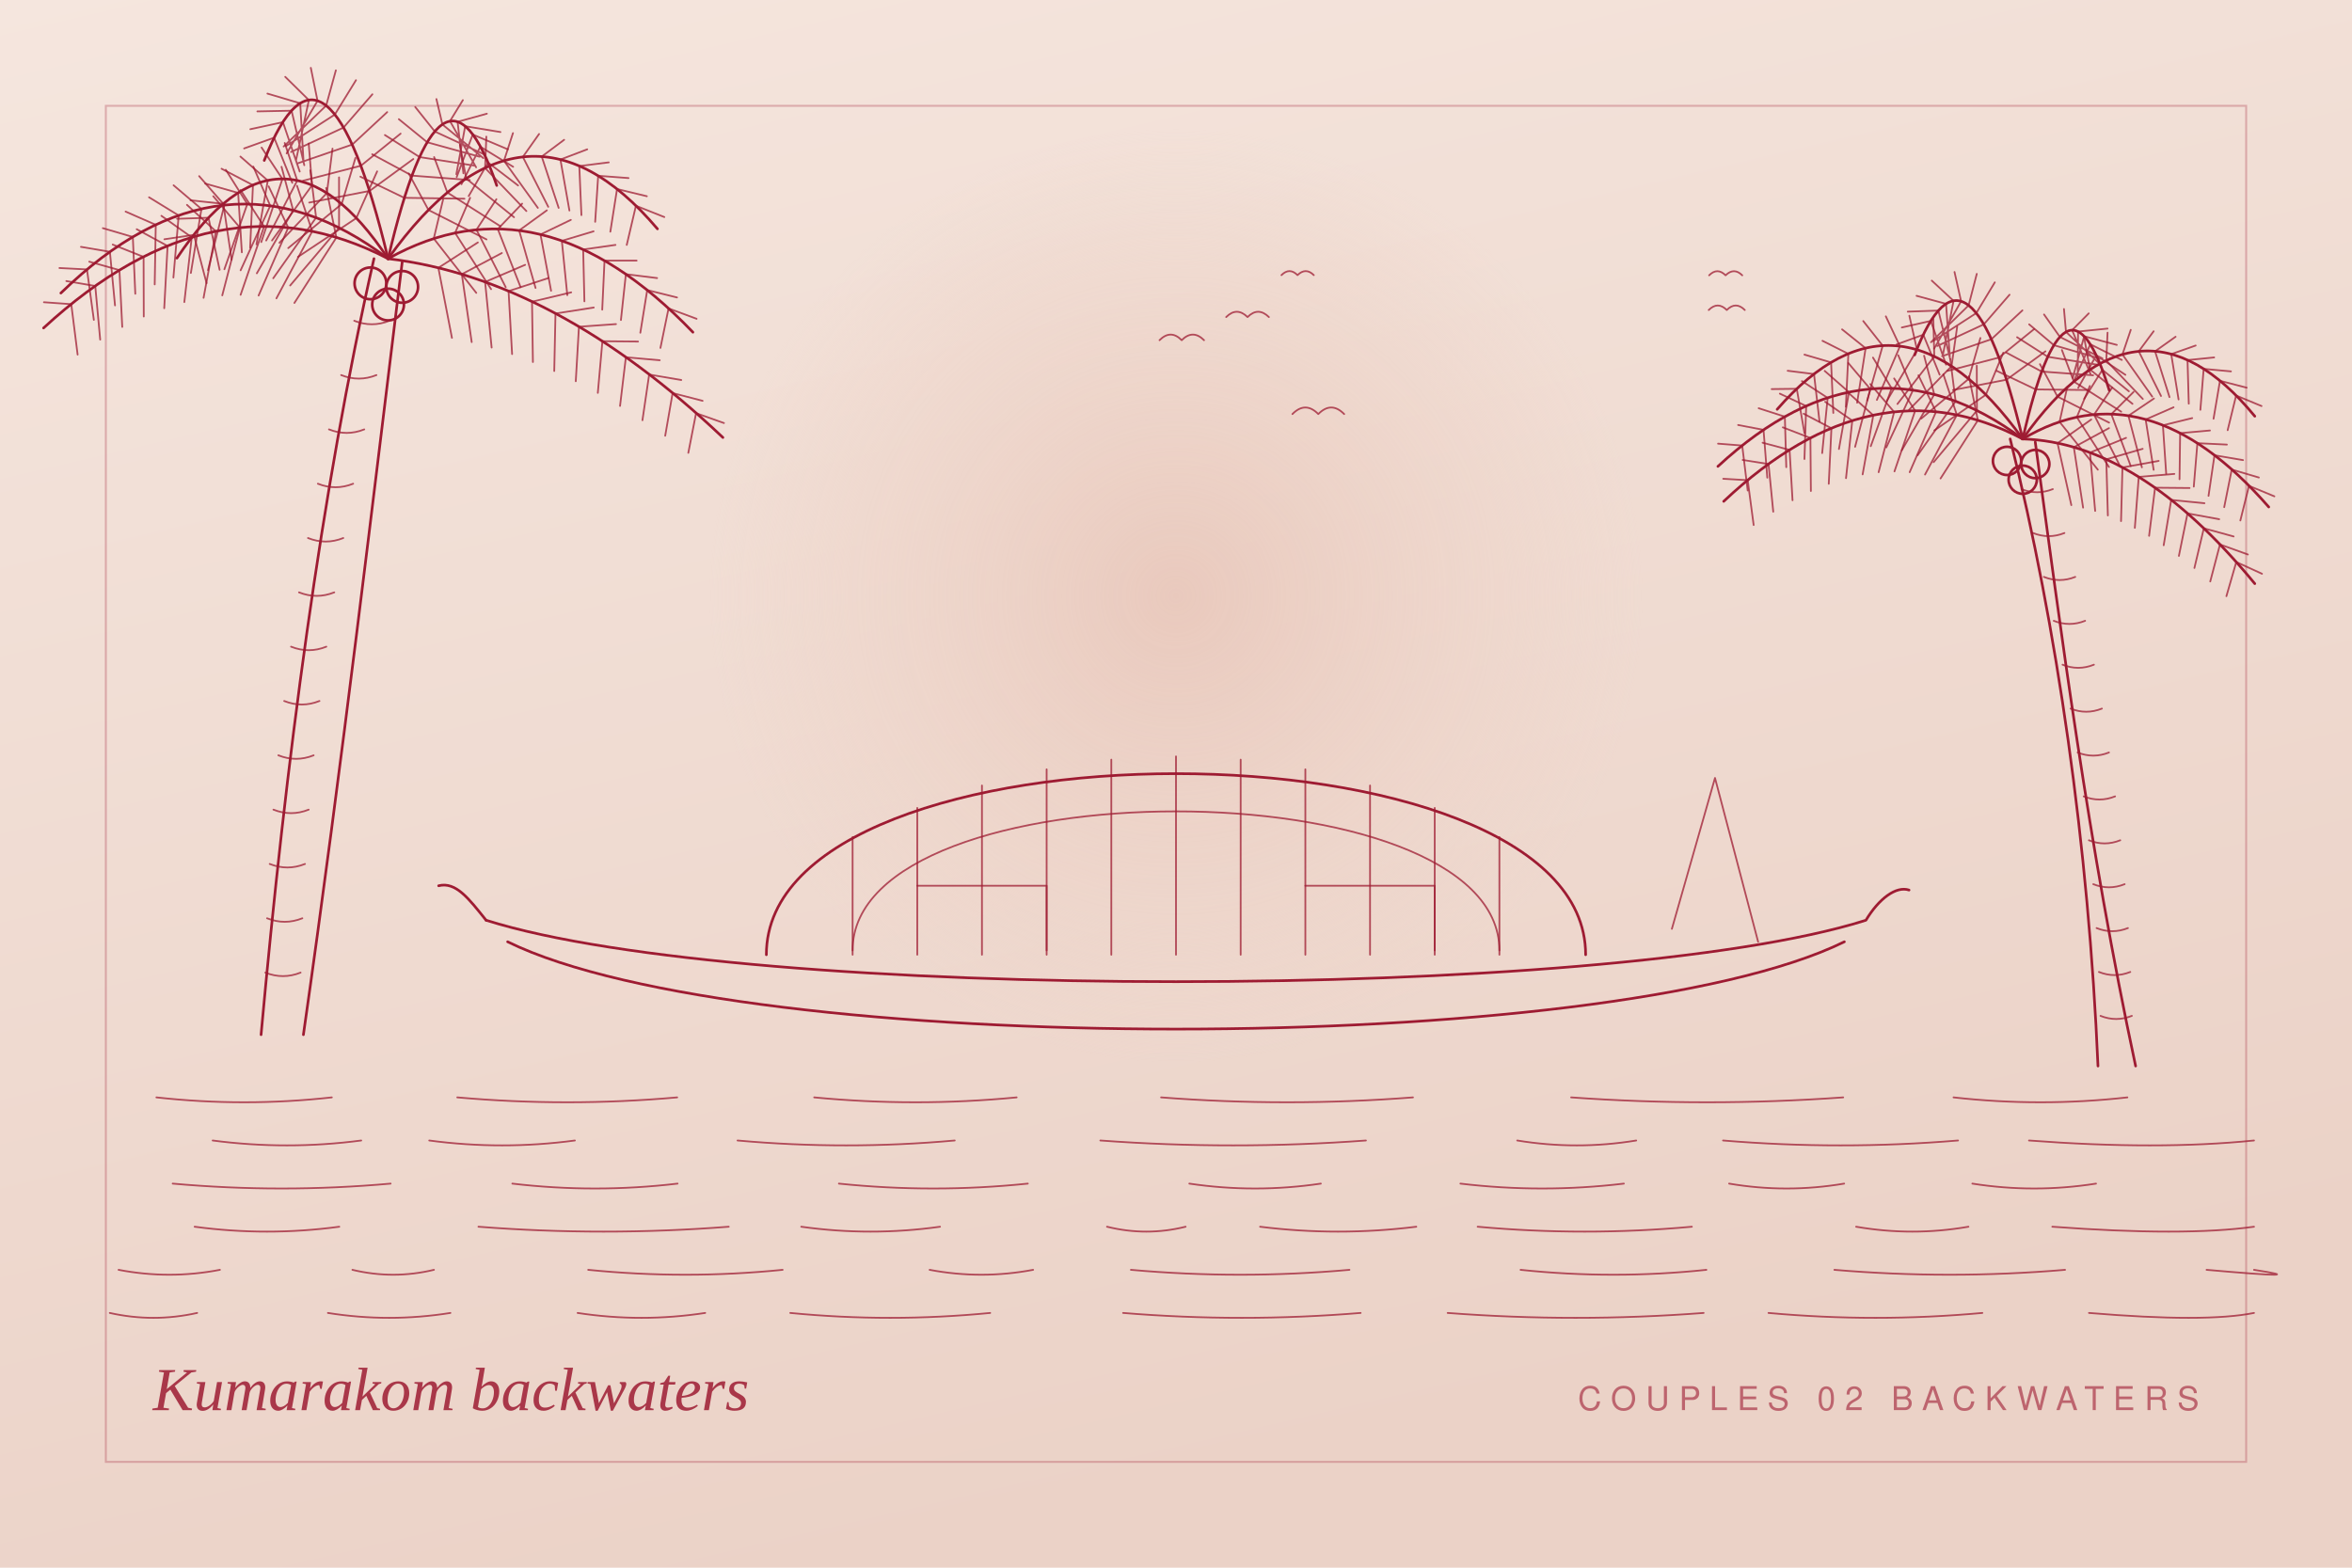
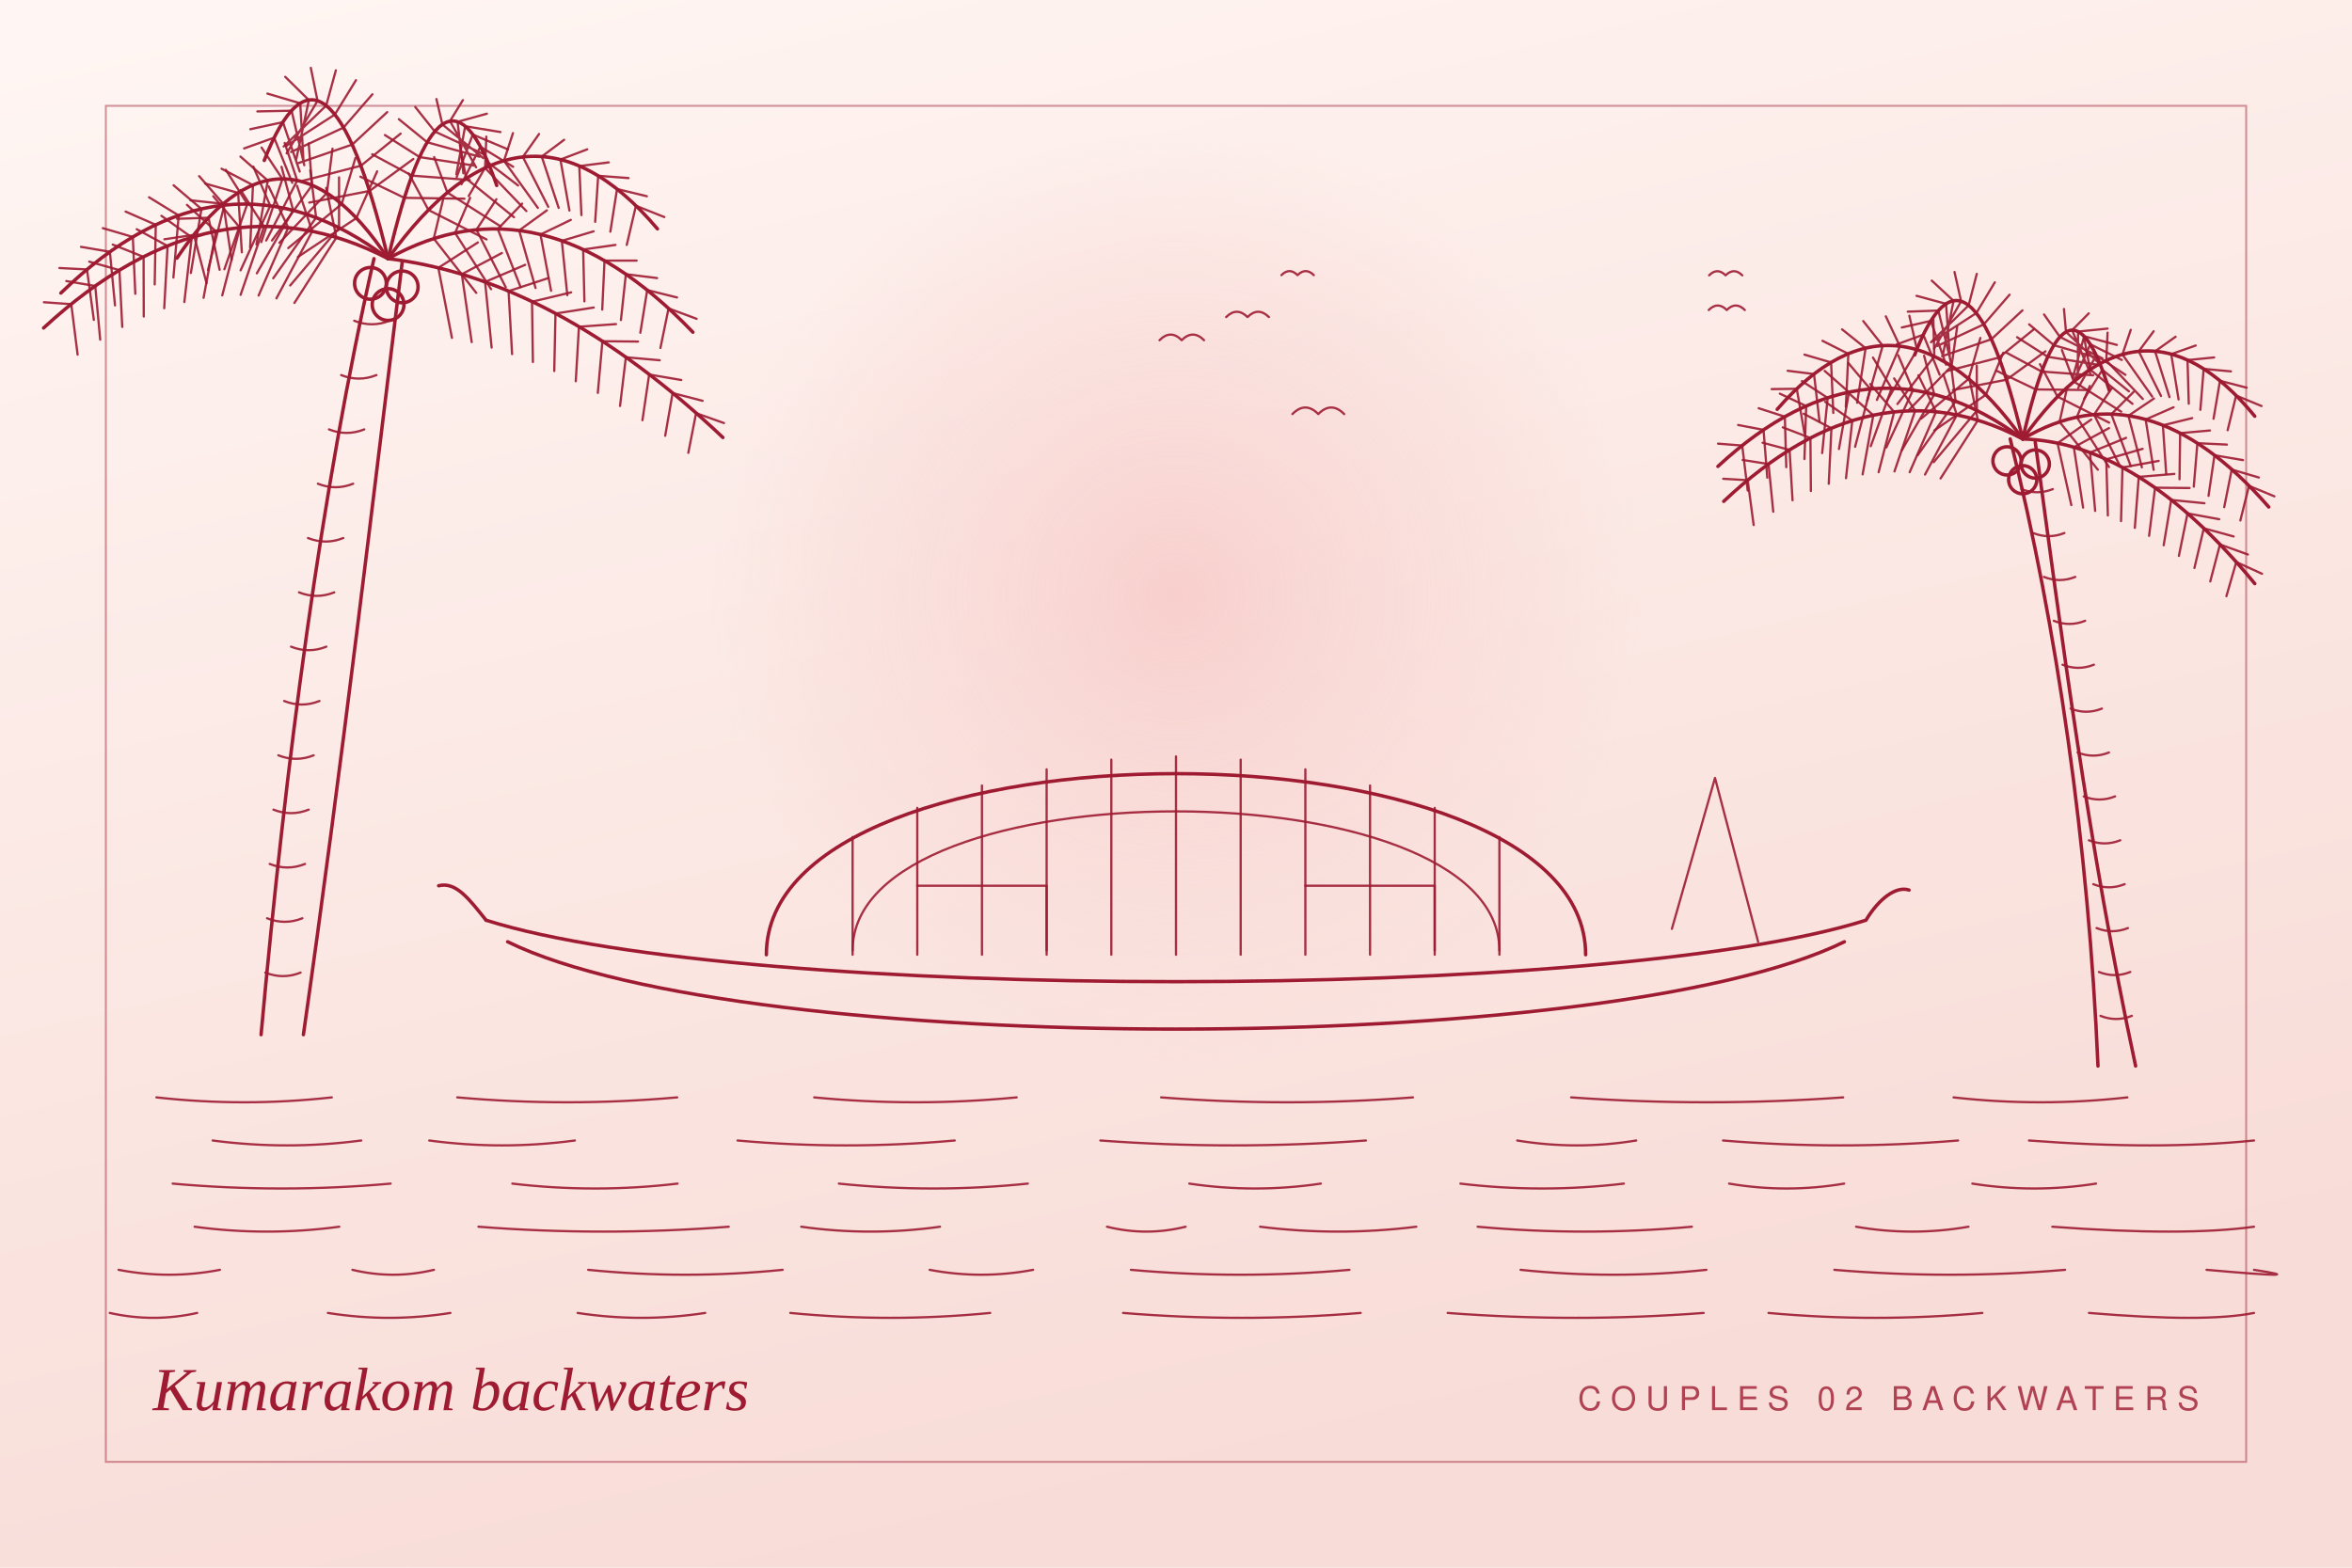
<svg xmlns="http://www.w3.org/2000/svg" viewBox="0 0 1200 800" width="1200" height="800">
  <defs>
    <linearGradient id="bg" x1="0" y1="0" x2=".35" y2="1">
-       <stop offset="0" stop-color="#F5E6DE" />
-       <stop offset="1" stop-color="#EBD2C7" />
+       <stop offset="0" stop-color="#FFF6F3" />
+       <stop offset="1" stop-color="#F8DCD7" />
    </linearGradient>
    <radialGradient id="disc">
-       <stop offset="0" stop-color="#E7C3B6" stop-opacity=".75" />
-       <stop offset=".7" stop-color="#EDD3C8" stop-opacity=".45" />
-       <stop offset="1" stop-color="#EDD3C8" stop-opacity="0" />
+       <stop offset="0" stop-color="#F6C4C2" stop-opacity=".7" />
+       <stop offset=".7" stop-color="#F8D8D5" stop-opacity=".4" />
+       <stop offset="1" stop-color="#F8D8D5" stop-opacity="0" />
    </radialGradient>
    <radialGradient id="glow">
-       <stop offset="0" stop-color="#F2B9A3" stop-opacity=".75" />
-       <stop offset=".5" stop-color="#F3CDBE" stop-opacity=".35" />
-       <stop offset="1" stop-color="#F6E3D8" stop-opacity="0" />
+       <stop offset="0" stop-color="#FFB38F" stop-opacity=".8" />
+       <stop offset=".45" stop-color="#FFD2B8" stop-opacity=".4" />
+       <stop offset="1" stop-color="#FFE9DC" stop-opacity="0" />
    </radialGradient>
    <style>
- .l{fill:none;stroke:#9E1B32;stroke-width:1.35;stroke-linecap:round;stroke-linejoin:round;vector-effect:non-scaling-stroke;animation:draw 2.8s cubic-bezier(.65,0,.25,1) both}
- .t{stroke-width:.9;stroke-opacity:.75}
+ .l{fill:none;stroke:#9E1B32;stroke-width:1.75;stroke-linecap:round;stroke-linejoin:round;vector-effect:non-scaling-stroke;animation:draw 2.8s cubic-bezier(.65,0,.25,1) both}
+ .t{stroke-width:1.15;stroke-opacity:.9}
.f{fill:#9E1B32}
.tx{fill:#9E1B32;font-family:Helvetica,Arial,sans-serif}
.fl{transform-box:fill-box;transform-origin:50% 100%;animation:flick 2.4s ease-in-out infinite alternate}
@keyframes draw{from{stroke-dasharray:1;stroke-dashoffset:1}to{stroke-dasharray:1;stroke-dashoffset:0}}
@keyframes flick{0%{transform:scale(1,1)}35%{transform:scale(.94,1.08)}70%{transform:scale(1.04,.95)}100%{transform:scale(.97,1.05)}}
@media (prefers-reduced-motion:reduce){.l,.fl{animation:none}}
</style>
  </defs>
  <rect width="1200" height="800" fill="url(#bg)" />
  <circle cx="600" cy="304" r="240" fill="url(#disc)" />
  <g transform="translate(600 496) scale(1.1)">
    <path class="l" style="animation-delay:0.15s" pathLength="1" d="M-320,-24 C-200,14 200,14 320,-24 C326,-34 334,-40 340,-38" />
    <path class="l" style="animation-delay:0.18s" pathLength="1" d="M-320,-24 C-328,-34 -334,-42 -342,-40" />
    <path class="l" style="animation-delay:0.22s" pathLength="1" d="M-310,-14 C-200,40 200,40 310,-14" />
    <path class="l" style="animation-delay:0.26s" pathLength="1" d="M-190,-8 C-190,-120 190,-120 190,-8" />
    <path class="l t" style="animation-delay:0.29s" pathLength="1" d="M-150,-10 C-150,-96 150,-96 150,-10" />
    <path class="l t" style="animation-delay:0.33s" pathLength="1" d="M-150,-8 L-150,-62.6 M-120,-8 L-120,-76.1 M-90,-8 L-90,-86.5 M-60,-8 L-60,-94 M-30,-8 L-30,-98.5 M0,-8 L0,-100 M30,-8 L30,-98.5 M60,-8 L60,-94 M90,-8 L90,-86.5 M120,-8 L120,-76.1 M150,-8 L150,-62.6 " />
    <path class="l t" style="animation-delay:0.36s" pathLength="1" d="M-120,-40 L-60,-40 L-60,-10 M60,-40 L120,-40 L120,-10" />
    <path class="l t" style="animation-delay:0.40s" pathLength="1" d="M230,-20 L250,-90 M250,-90 L270,-14" />
  </g>
  <g transform="translate(600 560) scale(1)">
    <path class="l t" style="animation-delay:0.43s" pathLength="1" d="M-520.2,0 Q-475.4,5 -430.7,0 M-366.7,0 Q-310.6,5 -254.5,0 M-184.6,0 Q-132.9,5 -81.3,0 M-7.6,0 Q56.7,5 120.9,0 M201.6,0 Q271,5 340.4,0 M396.7,0 Q441.1,5 485.4,0 M-491.5,22 Q-453.6,27 -415.7,22 M-381,22 Q-343.8,27 -306.7,22 M-223.7,22 Q-168.3,27 -112.9,22 M-38.6,22 Q29.2,27 96.9,22 M174.1,22 Q204.5,27 234.8,22 M279.1,22 Q339.1,27 399,22 M435.2,22 Q501,27 550,22 M-511.9,44 Q-456.3,49 -400.7,44 M-338.6,44 Q-296.4,49 -254.3,44 M-172,44 Q-123.8,49 -75.6,44 M6.8,44 Q40.3,49 73.9,44 M145.1,44 Q186.8,49 228.5,44 M282.2,44 Q311.5,49 340.9,44 M406.3,44 Q437.8,49 469.4,44 M-500.7,66 Q-463.8,71 -426.9,66 M-355.9,66 Q-292,71 -228.2,66 M-191.2,66 Q-155.8,71 -120.4,66 M-35.2,66 Q-15.1,71 4.9,66 M42.9,66 Q82.7,71 122.6,66 M153.9,66 Q208.5,71 263.2,66 M347,66 Q375.7,71 404.3,66 M447.1,66 Q514.4,71 550,66 M-539.5,88 Q-513.6,93 -487.8,88 M-420.2,88 Q-399.4,93 -378.6,88 M-299.9,88 Q-250.3,93 -200.7,88 M-125.7,88 Q-99.3,93 -72.9,88 M-23,88 Q32.7,93 88.5,88 M175.8,88 Q223.2,93 270.6,88 M335.9,88 Q394.7,93 453.6,88 M525.8,88 Q582.4,93 550,88 M-544,110 Q-521.7,115 -499.4,110 M-432.7,110 Q-401.4,115 -370.2,110 M-305.3,110 Q-272.7,115 -240.2,110 M-196.8,110 Q-145.8,115 -94.8,110 M-27,110 Q33.6,115 94.2,110 M138.6,110 Q203.9,115 269.2,110 M302.3,110 Q356.9,115 411.4,110 M465.8,110 Q525.4,115 550,110 " />
  </g>
  <g transform="translate(144 528) scale(0.9)">
    <path class="l" style="animation-delay:0.47s" pathLength="1" d="M-12,0 C2,-154 22,-308 52,-440" />
    <path class="l" style="animation-delay:0.50s" pathLength="1" d="M12,0 C34,-154 52,-308 68,-438" />
    <path class="l t" style="animation-delay:0.54s" pathLength="1" d="M-9.6,-35.2 Q0.4,-31.2 10.4,-35.2 M-8.6,-66 Q1.4,-62 11.4,-66 M-7.1,-96.8 Q2.9,-92.8 12.9,-96.8 M-5,-127.6 Q5,-123.6 15,-127.6 M-2.2,-158.4 Q7.8,-154.4 17.8,-158.4 M1.1,-189.2 Q11.1,-185.2 21.1,-189.2 M5,-220 Q15,-216 25,-220 M9.5,-250.8 Q19.5,-246.8 29.5,-250.8 M14.6,-281.6 Q24.6,-277.6 34.6,-281.6 M20.2,-312.4 Q30.2,-308.4 40.2,-312.4 M26.5,-343.2 Q36.5,-339.2 46.5,-343.2 M33.4,-374 Q43.4,-370 53.4,-374 M40.8,-404.8 Q50.8,-400.8 60.8,-404.8 " />
    <path class="l" style="animation-delay:0.57s" pathLength="1" d="M60,-440 Q-37.6,-490.7 -135.3,-400.7" />
    <path class="l t" style="animation-delay:0.61s" pathLength="1" d="M30.7,-452 l-5.8,-28.1 M30.7,-452 l-23.8,37.1 M17,-455.5 l-8.6,-25.8 M17,-455.5 l-20.3,38 M3.4,-457.6 l-11.1,-23.4 M3.4,-457.6 l-16.8,38.5 M-10.3,-458.2 l-13.3,-20.7 M-10.3,-458.2 l-13.3,38.7 M-24,-457.6 l-15.1,-17.8 M-24,-457.6 l-10,38.4 M-37.6,-455.5 l-16.4,-15 M-37.6,-455.5 l-7,37.7 M-51.3,-452.1 l-17.2,-12.2 M-51.3,-452.1 l-4.2,36.7 M-65,-447.2 l-17.5,-9.5 M-65,-447.2 l-1.9,35.3 M-78.6,-441 l-17.5,-7 M-78.6,-441 l0.1,33.8 M-92.3,-433.5 l-17.1,-4.8 M-92.3,-433.5 l1.6,32.2 M-106,-424.5 l-16.4,-2.8 M-106,-424.5 l2.8,30.4 M-119.6,-414.2 l-15.5,-1.1 M-119.6,-414.2 l3.6,28.6 " />
    <path class="l" style="animation-delay:0.64s" pathLength="1" d="M60,-440 Q0.1,-530.3 -59.7,-440.3" />
    <path class="l t" style="animation-delay:0.68s" pathLength="1" d="M42,-463 l11.8,-26.5 M42,-463 l-33.1,22 M33.7,-471 l7.8,-26.1 M33.7,-471 l-30.3,25 M25.3,-477.2 l3.2,-25.2 M25.3,-477.2 l-26.9,28.2 M16.9,-481.6 l-1.9,-23.7 M16.9,-481.6 l-22.7,31.3 M8.5,-484.3 l-7.1,-21.3 M8.5,-484.3 l-17.6,34 M0.1,-485.2 l-11.8,-17.8 M0.1,-485.2 l-12,35.8 M-8.2,-484.3 l-15.5,-13.6 M-8.2,-484.3 l-6.4,36.2 M-16.6,-481.7 l-17.8,-9.3 M-16.6,-481.7 l-1.6,35.4 M-25,-477.3 l-18.7,-5.3 M-25,-477.3 l2.1,33.7 M-33.4,-471.1 l-18.6,-2 M-33.4,-471.1 l4.7,31.7 M-41.8,-463.2 l-17.8,0.6 M-41.8,-463.2 l6.3,29.5 M-50.1,-453.5 l-16.7,2.5 M-50.1,-453.5 l7.2,27.4 " />
    <path class="l" style="animation-delay:0.71s" pathLength="1" d="M60,-440 Q24.9,-585.7 -10.2,-495.7" />
    <path class="l t" style="animation-delay:0.75s" pathLength="1" d="M49.5,-478.4 l24.8,-18.1 M49.5,-478.4 l-34.2,6.6 M44.6,-492.7 l22.5,-18.2 M44.6,-492.7 l-32.8,8.5 M39.7,-504.7 l19.8,-18.4 M39.7,-504.7 l-31.4,10.8 M34.7,-514.3 l16.4,-18.9 M34.7,-514.3 l-29.7,13.8 M29.8,-521.7 l12,-19.5 M29.8,-521.7 l-27.6,17.8 M24.9,-526.8 l5.5,-20 M24.9,-526.8 l-24.1,23.2 M20,-529.5 l-3.8,-18.7 M20,-529.5 l-17.5,29.8 M15.1,-529.9 l-13.4,-13.2 M15.1,-529.9 l-7.3,34.2 M10.2,-528.1 l-18.6,-5.5 M10.2,-528.1 l1.9,33.7 M5.3,-523.9 l-19.4,0.4 M5.3,-523.9 l7.2,30.9 M0.4,-517.4 l-18.5,4 M0.4,-517.4 l9.5,28 M-4.6,-508.6 l-17,6.1 M-4.6,-508.6 l10.3,25.6 " />
    <path class="l" style="animation-delay:0.78s" pathLength="1" d="M60,-440 Q90.8,-571.5 121.6,-481.5" />
    <path class="l t" style="animation-delay:0.82s" pathLength="1" d="M69.2,-474.5 l34.1,0.5 M69.2,-474.5 l-24.9,-12 M73.5,-487.1 l32.8,2.5 M73.5,-487.1 l-22.5,-12.1 M77.9,-497.6 l31.4,4.9 M77.9,-497.6 l-19.7,-12.5 M82.2,-506 l29.7,8.2 M82.2,-506 l-16.1,-13.1 M86.5,-512.1 l27.4,12.7 M86.5,-512.1 l-11.1,-13.9 M90.8,-516.1 l23.2,19.1 M90.8,-516.1 l-3.4,-14.4 M95.1,-518 l14.8,26.2 M95.1,-518 l7.3,-11.9 M99.4,-517.6 l3.3,29.2 M99.4,-517.6 l16.6,-4.6 M103.7,-515.1 l-5,27.2 M103.7,-515.1 l20,3.3 M108,-510.4 l-9.1,24.1 M108,-510.4 l19.9,8.4 M112.3,-503.5 l-10.7,21.3 M112.3,-503.5 l18.6,11.4 M116.7,-494.5 l-11,19 M116.7,-494.5 l17,13 " />
    <path class="l" style="animation-delay:0.85s" pathLength="1" d="M60,-440 Q136.4,-546.9 212.7,-456.9" />
    <path class="l t" style="animation-delay:0.89s" pathLength="1" d="M82.9,-467.6 l32.9,16.7 M82.9,-467.6 l-11.2,-20.7 M93.6,-477.5 l30.2,19.2 M93.6,-477.5 l-7.5,-20.1 M104.3,-485.4 l27.1,21.9 M104.3,-485.4 l-3.6,-19.2 M115,-491.4 l23.4,24.4 M115,-491.4 l0.7,-17.8 M125.7,-495.5 l19.2,26.7 M125.7,-495.5 l5.1,-15.7 M136.4,-497.7 l14.4,28.3 M136.4,-497.7 l9.2,-13 M147.1,-497.9 l9.6,29.1 M147.1,-497.9 l12.7,-9.5 M157.7,-496.2 l5.1,28.9 M157.7,-496.2 l15.2,-5.8 M168.4,-492.5 l1.2,27.8 M168.4,-492.5 l16.7,-2.1 M179.1,-487 l-1.7,26.1 M179.1,-487 l17.2,1.3 M189.8,-479.5 l-3.8,24.2 M189.8,-479.5 l16.9,4.1 M200.5,-470 l-5.2,22.2 M200.5,-470 l16.1,6.4 " />
    <path class="l" style="animation-delay:0.92s" pathLength="1" d="M60,-440 Q146.4,-488.3 232.8,-398.3" />
    <path class="l t" style="animation-delay:0.96s" pathLength="1" d="M85.9,-451.4 l24.1,30.8 M85.9,-451.4 l5.3,-22.2 M98,-454.6 l20.4,31.9 M98,-454.6 l8.5,-19.9 M110.1,-456.4 l16.6,32.6 M110.1,-456.4 l11.3,-17.3 M122.2,-456.8 l12.9,32.9 M122.2,-456.8 l13.8,-14.4 M134.3,-456 l9.3,32.6 M134.3,-456 l15.7,-11.4 M146.4,-453.7 l6,31.9 M146.4,-453.7 l17.2,-8.3 M158.5,-450.1 l3.1,30.8 M158.5,-450.1 l18,-5.4 M170.6,-445.2 l0.7,29.4 M170.6,-445.2 l18.3,-2.6 M182.7,-438.9 l-1.3,27.8 M182.7,-438.9 l18.2,0 M194.8,-431.2 l-2.8,26 M194.8,-431.2 l17.7,2.2 M206.9,-422.2 l-3.9,24.2 M206.9,-422.2 l16.9,4.2 M219,-411.8 l-4.6,22.4 M219,-411.8 l15.9,5.9 " />
    <path class="l" style="animation-delay:0.99s" pathLength="1" d="M60,-440 Q154.9,-428.6 249.8,-338.6" />
    <path class="l t" style="animation-delay:1.03s" pathLength="1" d="M88.5,-434.8 l7.7,39.7 M88.5,-434.8 l22.4,-14.4 M101.8,-431.2 l5.6,38.5 M101.8,-431.2 l22.7,-12 M115,-426.8 l3.7,37.2 M115,-426.8 l22.7,-9.7 M128.3,-421.6 l2,35.7 M128.3,-421.6 l22.6,-7.4 M141.6,-415.6 l0.5,34.2 M141.6,-415.6 l22.2,-5.3 M154.9,-408.9 l-0.7,32.6 M154.9,-408.9 l21.7,-3.4 M168.2,-401.4 l-1.8,30.9 M168.2,-401.4 l21,-1.5 M181.5,-393.2 l-2.6,29.3 M181.5,-393.2 l20.2,0.2 M194.8,-384.1 l-3.3,27.6 M194.8,-384.1 l19.2,1.7 M208,-374.3 l-3.8,25.9 M208,-374.3 l18.2,3.1 M221.3,-363.8 l-4.2,24.2 M221.3,-363.8 l17,4.4 M234.6,-352.4 l-4.4,22.5 M234.6,-352.4 l15.8,5.6 " />
    <path class="l" style="animation-delay:1.06s" pathLength="1" d="M60,-440 Q-32.8,-510.5 -125.5,-420.5" />
    <path class="l t" style="animation-delay:1.09s" pathLength="1" d="M32.2,-457.5 l0,-28.6 M32.2,-457.5 l-27.7,32.7 M19.2,-463.3 l-3.3,-26.8 M19.2,-463.3 l-24.3,34.4 M6.2,-467.4 l-6.6,-24.7 M6.2,-467.4 l-20.6,35.7 M-6.8,-470 l-9.6,-22.2 M-6.8,-470 l-16.8,36.6 M-19.8,-471 l-12.2,-19.4 M-19.8,-471 l-13,37 M-32.8,-470.4 l-14.3,-16.4 M-32.8,-470.4 l-9.3,36.9 M-45.8,-468.2 l-15.8,-13.4 M-45.8,-468.2 l-6,36.3 M-58.7,-464.5 l-16.8,-10.3 M-58.7,-464.5 l-3,35.2 M-71.7,-459.2 l-17.1,-7.5 M-71.7,-459.2 l-0.6,33.8 M-84.7,-452.3 l-17,-5 M-84.7,-452.3 l1.4,32.2 M-97.7,-443.9 l-16.4,-2.8 M-97.7,-443.9 l2.9,30.4 M-110.7,-433.9 l-15.6,-0.8 M-110.7,-433.9 l3.9,28.6 " />
    <circle class="l" style="animation-delay:1.13s" pathLength="1" cx="50" cy="-426" r="9" />
    <circle class="l" style="animation-delay:1.17s" pathLength="1" cx="68" cy="-424" r="9" />
    <circle class="l" style="animation-delay:1.20s" pathLength="1" cx="60" cy="-414" r="9" />
  </g>
  <g transform="translate(1080 544) scale(0.8)">
    <path class="l" style="animation-delay:1.24s" pathLength="1" d="M-12,0 C-18,-140 -38,-280 -68,-400" />
    <path class="l" style="animation-delay:1.27s" pathLength="1" d="M12,0 C-18,-140 -36,-280 -52,-398" />
    <path class="l t" style="animation-delay:1.30s" pathLength="1" d="M-10.4,-32 Q-0.4,-28 9.6,-32 M-11.4,-60 Q-1.4,-56 8.6,-60 M-12.9,-88 Q-2.9,-84 7.1,-88 M-15,-116 Q-5,-112 5,-116 M-17.8,-144 Q-7.8,-140 2.2,-144 M-21.1,-172 Q-11.1,-168 -1.1,-172 M-25,-200 Q-15,-196 -5,-200 M-29.5,-228 Q-19.5,-224 -9.5,-228 M-34.6,-256 Q-24.6,-252 -14.6,-256 M-40.2,-284 Q-30.2,-280 -20.2,-284 M-46.5,-312 Q-36.5,-308 -26.5,-312 M-53.4,-340 Q-43.4,-336 -33.4,-340 M-60.8,-368 Q-50.8,-364 -40.8,-368 " />
    <path class="l" style="animation-delay:1.34s" pathLength="1" d="M-60,-400 Q-155.3,-450.2 -250.7,-360.2" />
    <path class="l t" style="animation-delay:1.38s" pathLength="1" d="M-88.6,-411.9 l-5.7,-28.1 M-88.6,-411.9 l-23.8,37.1 M-102,-415.3 l-8.6,-25.9 M-102,-415.3 l-20.3,38 M-115.3,-417.3 l-11.2,-23.3 M-115.3,-417.3 l-16.8,38.5 M-128.6,-418 l-13.4,-20.6 M-128.6,-418 l-13.2,38.7 M-142,-417.2 l-15.2,-17.8 M-142,-417.2 l-9.9,38.4 M-155.3,-415.1 l-16.5,-14.9 M-155.3,-415.1 l-6.8,37.7 M-168.7,-411.7 l-17.3,-12 M-168.7,-411.7 l-4,36.7 M-182,-406.8 l-17.7,-9.3 M-182,-406.8 l-1.7,35.4 M-195.4,-400.6 l-17.6,-6.8 M-195.4,-400.6 l0.3,33.8 M-208.7,-393 l-17.2,-4.6 M-208.7,-393 l1.9,32.1 M-222.1,-384 l-16.5,-2.6 M-222.1,-384 l3,30.4 M-235.4,-373.7 l-15.6,-0.9 M-235.4,-373.7 l3.8,28.6 " />
    <path class="l" style="animation-delay:1.41s" pathLength="1" d="M-60,-400 Q-138.3,-508.9 -216.6,-418.9" />
    <path class="l t" style="animation-delay:1.45s" pathLength="1" d="M-83.5,-428.2 l11.1,-26.8 M-83.5,-428.2 l-32.9,22.8 M-94.5,-438.3 l7.5,-26.1 M-94.5,-438.3 l-30.2,25.3 M-105.4,-446.4 l3.6,-25.2 M-105.4,-446.4 l-27.1,27.8 M-116.4,-452.6 l-0.6,-23.8 M-116.4,-452.6 l-23.5,30.3 M-127.4,-456.8 l-4.9,-21.8 M-127.4,-456.8 l-19.3,32.6 M-138.3,-459.1 l-9,-19.1 M-138.3,-459.1 l-14.7,34.2 M-149.3,-459.5 l-12.4,-15.7 M-149.3,-459.5 l-9.9,35 M-160.2,-457.9 l-15,-12 M-160.2,-457.9 l-5.4,34.8 M-171.2,-454.3 l-16.5,-8.3 M-171.2,-454.3 l-1.6,33.8 M-182.2,-448.8 l-17,-5 M-182.2,-448.8 l1.4,32.2 M-193.1,-441.4 l-16.8,-2.1 M-193.1,-441.4 l3.5,30.3 M-204.1,-432 l-16,0.2 M-204.1,-432 l4.9,28.3 " />
    <path class="l" style="animation-delay:1.48s" pathLength="1" d="M-60,-400 Q-94.5,-543.6 -128.9,-453.6" />
    <path class="l t" style="animation-delay:1.52s" pathLength="1" d="M-70.3,-437.8 l24.8,-18.1 M-70.3,-437.8 l-34.2,6.6 M-75.2,-451.9 l22.5,-18.2 M-75.2,-451.9 l-32.8,8.5 M-80,-463.6 l19.8,-18.4 M-80,-463.6 l-31.4,10.8 M-84.8,-473.1 l16.4,-18.9 M-84.8,-473.1 l-29.7,13.8 M-89.6,-480.3 l11.8,-19.6 M-89.6,-480.3 l-27.6,17.9 M-94.5,-485.2 l5.2,-20.1 M-94.5,-485.2 l-24,23.5 M-99.3,-487.8 l-4.2,-18.7 M-99.3,-487.8 l-17.2,30.2 M-104.1,-488.1 l-13.9,-12.9 M-104.1,-488.1 l-6.8,34.4 M-108.9,-486.2 l-18.8,-5.1 M-108.9,-486.2 l2.4,33.7 M-113.8,-481.9 l-19.5,0.7 M-113.8,-481.9 l7.5,30.8 M-118.6,-475.3 l-18.5,4.2 M-118.6,-475.3 l9.7,27.9 M-123.4,-466.5 l-17,6.2 M-123.4,-466.5 l10.4,25.5 " />
    <path class="l" style="animation-delay:1.55s" pathLength="1" d="M-60,-400 Q-32.4,-521 -4.8,-431" />
    <path class="l t" style="animation-delay:1.58s" pathLength="1" d="M-51.7,-431.6 l34.1,0.4 M-51.7,-431.6 l-25,-11.9 M-47.9,-443 l32.8,2.4 M-47.9,-443 l-22.6,-12.1 M-44,-452.4 l31.4,5 M-44,-452.4 l-19.6,-12.5 M-40.1,-459.8 l29.7,8.6 M-40.1,-459.8 l-15.8,-13.3 M-36.3,-465.1 l27.1,13.7 M-36.3,-465.1 l-10.1,-14.3 M-32.4,-468.3 l22,20.9 M-32.4,-468.3 l-1.3,-14.6 M-28.5,-469.4 l11.8,28.1 M-28.5,-469.4 l10.6,-10.7 M-24.7,-468.5 l-0.2,29.4 M-24.7,-468.5 l18.8,-1.9 M-20.8,-465.5 l-7.3,26.5 M-20.8,-465.5 l20.8,5.5 M-16.9,-460.4 l-10.4,23.3 M-16.9,-460.4 l20.1,10 M-13.1,-453.3 l-11.5,20.7 M-13.1,-453.3 l18.6,12.4 M-9.2,-444.1 l-11.6,18.5 M-9.2,-444.1 l16.9,13.7 " />
    <path class="l" style="animation-delay:1.60s" pathLength="1" d="M-60,-400 Q14,-504.5 88,-414.5" />
    <path class="l t" style="animation-delay:1.60s" pathLength="1" d="M-37.8,-427 l32.9,16.6 M-37.8,-427 l-11.2,-20.7 M-27.4,-436.6 l30.2,19.2 M-27.4,-436.6 l-7.6,-20.1 M-17.1,-444.3 l27.1,21.9 M-17.1,-444.3 l-3.5,-19.2 M-6.7,-450 l23.3,24.5 M-6.7,-450 l0.8,-17.8 M3.6,-453.9 l19,26.9 M3.6,-453.9 l5.3,-15.7 M14,-455.9 l14.2,28.5 M14,-455.9 l9.5,-12.8 M24.4,-455.9 l9.2,29.2 M24.4,-455.9 l13.1,-9.3 M34.7,-454.1 l4.7,28.9 M34.7,-454.1 l15.6,-5.5 M45.1,-450.3 l0.8,27.8 M45.1,-450.3 l17,-1.7 M55.4,-444.7 l-2.1,26.1 M55.4,-444.7 l17.4,1.6 M65.8,-437.1 l-4.1,24.2 M65.8,-437.1 l17,4.4 M76.1,-427.7 l-5.4,22.1 M76.1,-427.7 l16.2,6.7 " />
    <path class="l" style="animation-delay:1.60s" pathLength="1" d="M-60,-400 Q18.4,-446.6 96.9,-356.6" />
    <path class="l t" style="animation-delay:1.60s" pathLength="1" d="M-36.5,-410.9 l24.4,30.5 M-36.5,-410.9 l4.9,-22.2 M-25.5,-413.9 l20.5,31.8 M-25.5,-413.9 l8.3,-19.9 M-14.5,-415.5 l16.5,32.7 M-14.5,-415.5 l11.5,-17.2 M-3.5,-415.8 l12.4,33.1 M-3.5,-415.8 l14.2,-14.2 M7.4,-414.8 l8.6,32.9 M7.4,-414.8 l16.3,-11 M18.4,-412.4 l5.1,32.1 M18.4,-412.4 l17.8,-7.8 M29.4,-408.7 l2.1,30.9 M29.4,-408.7 l18.7,-4.6 M40.4,-403.7 l-0.4,29.4 M40.4,-403.7 l19,-1.7 M51.4,-397.3 l-2.3,27.7 M51.4,-397.3 l18.8,0.9 M62.3,-389.6 l-3.8,25.9 M62.3,-389.6 l18.2,3.1 M73.3,-380.5 l-4.8,24 M73.3,-380.5 l17.3,5.1 M84.3,-370.1 l-5.5,22.1 M84.3,-370.1 l16.2,6.7 " />
    <path class="l" style="animation-delay:1.60s" pathLength="1" d="M-60,-400 Q14,-397.7 88,-307.7" />
    <path class="l t" style="animation-delay:1.60s" pathLength="1" d="M-37.8,-397.3 l8.8,39.5 M-37.8,-397.3 l21.5,-15.1 M-27.4,-394.7 l5.9,38.5 M-27.4,-394.7 l22.4,-12.2 M-17.1,-391.3 l3.3,37.2 M-17.1,-391.3 l23,-9.4 M-6.7,-387 l1,35.8 M-6.7,-387 l23.2,-6.7 M3.6,-381.8 l-0.9,34.2 M3.6,-381.8 l23.1,-4.2 M14,-375.8 l-2.5,32.5 M14,-375.8 l22.7,-1.9 M24.4,-368.9 l-3.8,30.7 M24.4,-368.9 l22,0.2 M34.7,-361.1 l-4.8,28.9 M34.7,-361.1 l21.2,2.1 M45.1,-352.5 l-5.5,27.1 M45.1,-352.5 l20.2,3.7 M55.5,-343 l-6,25.3 M55.5,-343 l19,5.2 M65.8,-332.7 l-6.2,23.6 M65.8,-332.7 l17.8,6.4 M76.2,-321.5 l-6.3,21.8 M76.2,-321.5 l16.4,7.5 " />
    <path class="l" style="animation-delay:1.60s" pathLength="1" d="M-60,-400 Q-157.2,-472.5 -254.4,-382.5" />
    <path class="l t" style="animation-delay:1.60s" pathLength="1" d="M-89.2,-418.1 l-0.1,-28.6 M-89.2,-418.1 l-27.6,32.9 M-102.8,-424 l-3.4,-26.8 M-102.8,-424 l-24.2,34.4 M-116.4,-428.4 l-6.5,-24.7 M-116.4,-428.4 l-20.7,35.6 M-130,-431.1 l-9.4,-22.3 M-130,-431.1 l-17,36.5 M-143.6,-432.3 l-11.9,-19.6 M-143.6,-432.3 l-13.3,36.9 M-157.2,-431.8 l-14,-16.6 M-157.2,-431.8 l-9.7,36.8 M-170.8,-429.8 l-15.5,-13.6 M-170.8,-429.8 l-6.4,36.2 M-184.4,-426.2 l-16.4,-10.7 M-184.4,-426.2 l-3.5,35.2 M-198.1,-421 l-16.8,-7.9 M-198.1,-421 l-1.1,33.8 M-211.7,-414.2 l-16.7,-5.4 M-211.7,-414.2 l0.9,32.2 M-225.3,-405.8 l-16.2,-3.1 M-225.3,-405.8 l2.4,30.5 M-238.9,-395.8 l-15.4,-1.2 M-238.9,-395.8 l3.5,28.7 " />
    <circle class="l" style="animation-delay:1.60s" pathLength="1" cx="-70" cy="-386" r="9" />
    <circle class="l" style="animation-delay:1.60s" pathLength="1" cx="-52" cy="-384" r="9" />
    <circle class="l" style="animation-delay:1.60s" pathLength="1" cx="-60" cy="-374" r="9" />
  </g>
  <g transform="translate(744 176) scale(1)">
    <path class="l t" style="animation-delay:1.60s" pathLength="1" d="M128,-35.5 Q132.2,-39.7 136.4,-35.5 Q140.7,-39.7 144.9,-35.5 M-84.6,35.3 Q-78,28.6 -71.4,35.3 Q-64.8,28.6 -58.2,35.3 M127.8,-17.8 Q132.4,-22.4 137,-17.8 Q141.6,-22.4 146.2,-17.8 M-152.4,-2.4 Q-146.7,-8.1 -141.1,-2.4 Q-135.4,-8.1 -129.7,-2.4 M-118.4,-14.2 Q-113,-19.6 -107.5,-14.2 Q-102.1,-19.6 -96.6,-14.2 M-90.2,-35.6 Q-86.1,-39.7 -82,-35.6 Q-77.8,-39.7 -73.7,-35.6 " />
  </g>
-   <rect x="54" y="54" width="1092" height="692" fill="none" stroke="#9E1B32" stroke-opacity=".28" stroke-width="1" vector-effect="non-scaling-stroke" />
+   <rect x="54" y="54" width="1092" height="692" fill="none" stroke="#9E1B32" stroke-opacity=".45" stroke-width="1" vector-effect="non-scaling-stroke" />
  <g fill="#9E1B32" font-family="Georgia, 'Times New Roman', serif">
-     <text x="78" y="719.6" font-size="31.2" font-style="italic" opacity=".85">Kumarakom backwaters</text>
-     <text x="1122" y="719.6" font-size="16.8" letter-spacing="4.8" text-anchor="end" opacity=".6" font-family="Helvetica, Arial, sans-serif">COUPLES 02 BACKWATERS</text>
+     <text x="78" y="719.6" font-size="31.2" font-style="italic">Kumarakom backwaters</text>
+     <text x="1122" y="719.6" font-size="16.8" letter-spacing="4.8" text-anchor="end" opacity=".8" font-family="Helvetica, Arial, sans-serif">COUPLES 02 BACKWATERS</text>
  </g>
</svg>
